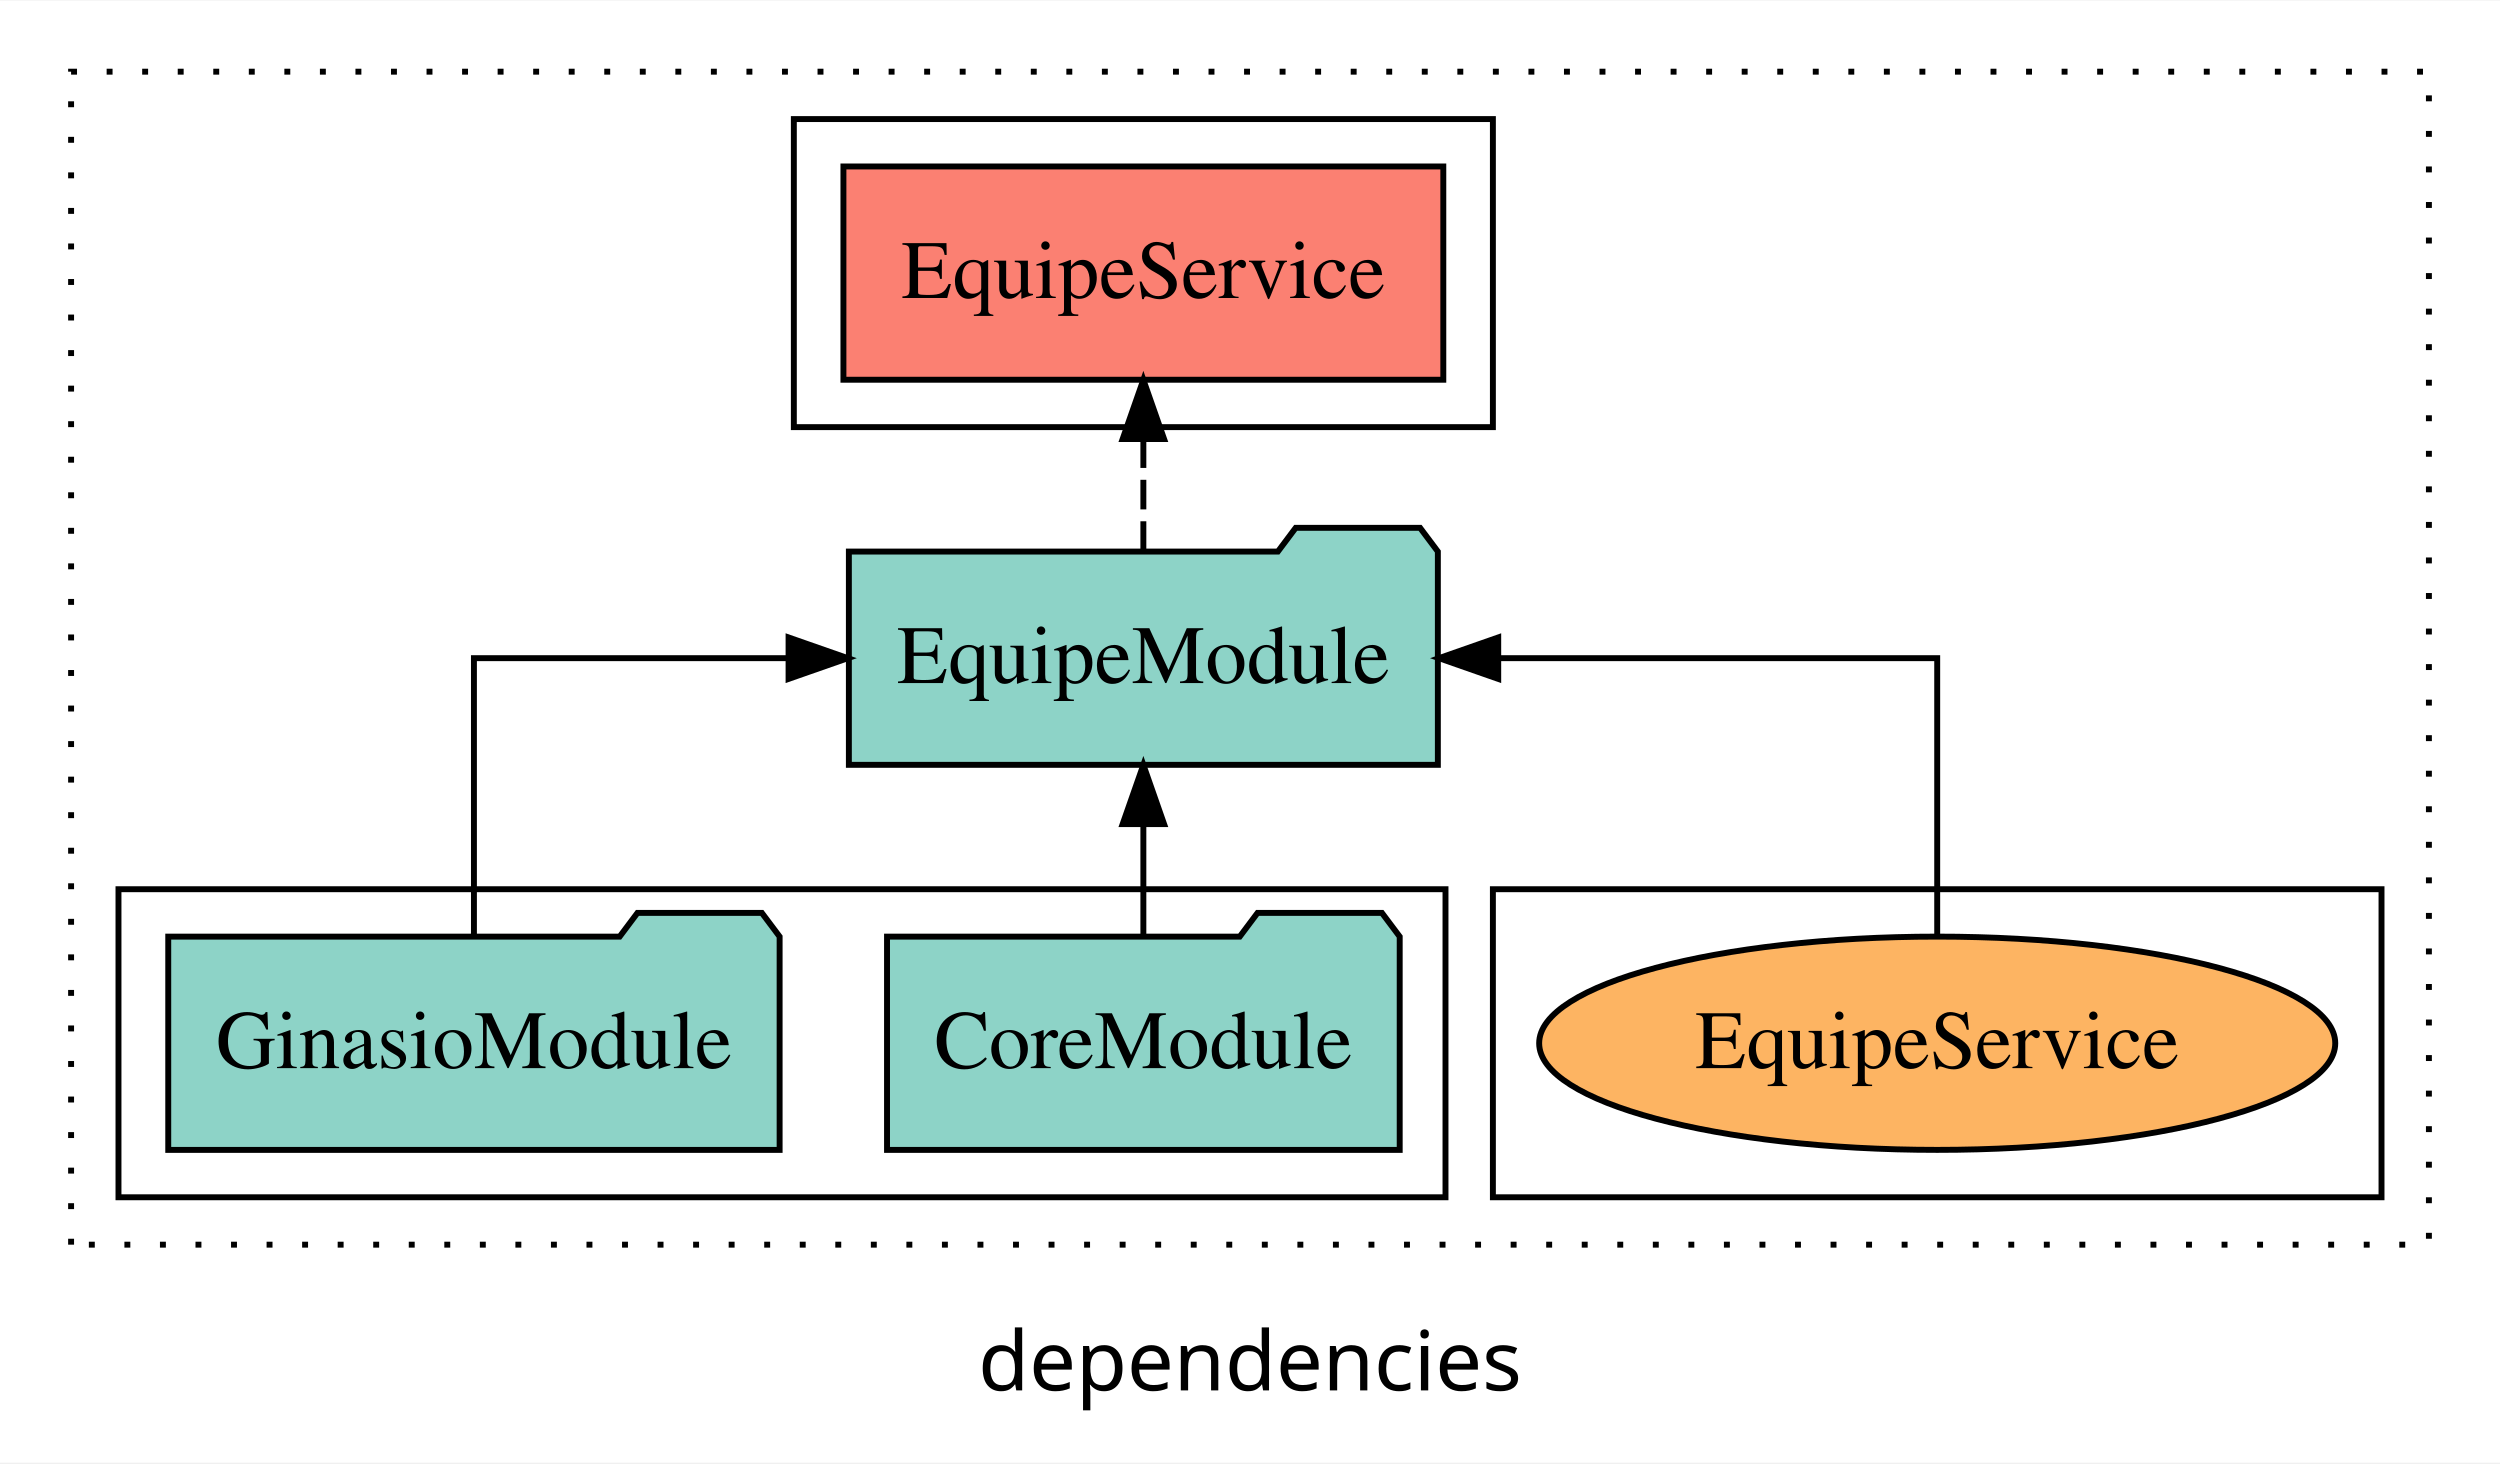
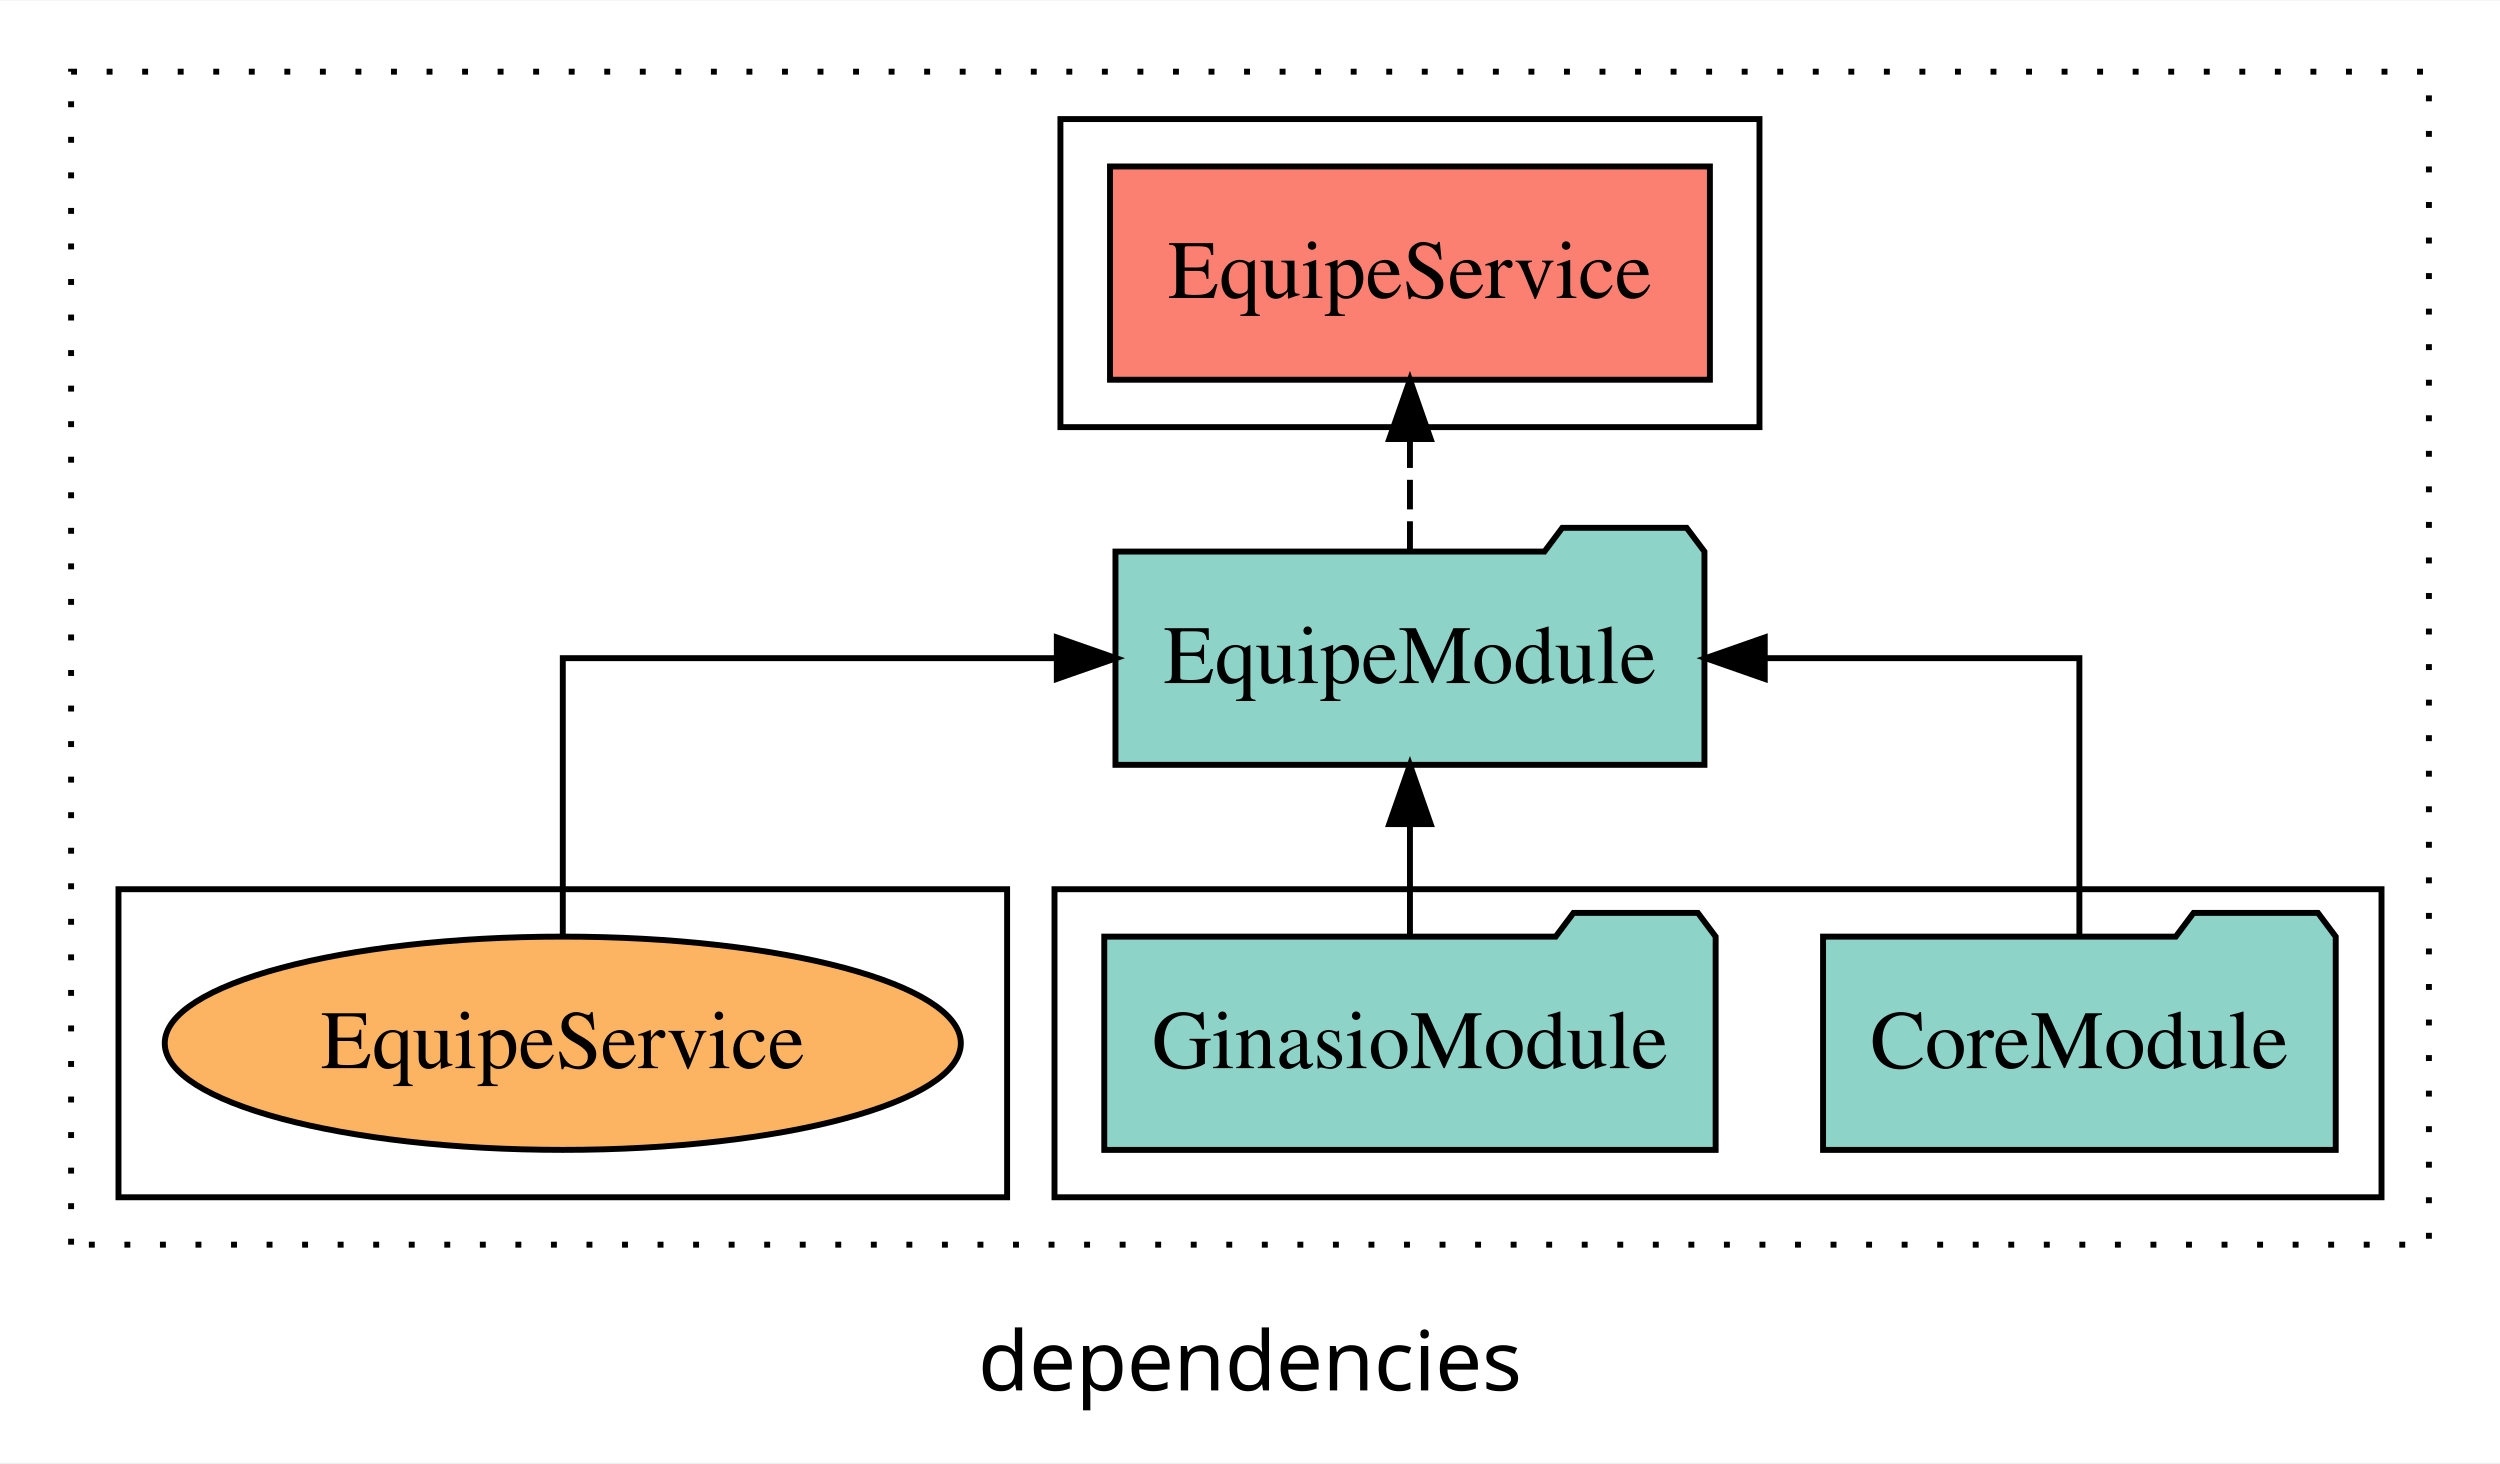
<svg xmlns="http://www.w3.org/2000/svg" width="422pt" height="247pt" viewBox="0.00 0.00 422.00 246.80">
  <g id="graph0" class="graph" transform="scale(1 1) rotate(0) translate(4 242.8)">
    <polygon fill="white" stroke="transparent" points="-4,4 -4,-242.8 418,-242.8 418,4 -4,4" />
    <text text-anchor="middle" x="207" y="-8.2" font-family="sans-serif" font-size="14.00">dependencies</text>
    <g id="clust1" class="cluster">
      <polygon fill="none" stroke="black" stroke-dasharray="1,5" points="8,-32.8 8,-230.8 406,-230.8 406,-32.8 8,-32.8" />
    </g>
-     <g id="clust6" class="cluster">
-       <polygon fill="none" stroke="black" points="248,-40.8 248,-92.8 398,-92.8 398,-40.8 248,-40.8" />
-     </g>
    <g id="clust3" class="cluster">
-       <polygon fill="none" stroke="black" points="16,-40.8 16,-92.8 240,-92.8 240,-40.8 16,-40.8" />
+       <polygon fill="none" stroke="black" points="174,-40.8 174,-92.8 398,-92.8 398,-40.8 174,-40.8" />
    </g>
    <g id="clust4" class="cluster">
-       <polygon fill="none" stroke="black" points="130,-170.8 130,-222.8 248,-222.8 248,-170.8 130,-170.8" />
+       <polygon fill="none" stroke="black" points="175,-170.8 175,-222.8 293,-222.8 293,-170.8 175,-170.8" />
+     </g>
+     <g id="clust6" class="cluster">
+       <polygon fill="none" stroke="black" points="16,-40.8 16,-92.8 166,-92.8 166,-40.8 16,-40.8" />
    </g>
    <g id="node1" class="node">
-       <polygon fill="#8dd3c7" stroke="black" points="232.27,-84.8 229.27,-88.8 208.27,-88.8 205.27,-84.8 145.73,-84.8 145.73,-48.8 232.27,-48.8 232.27,-84.8" />
-       <text text-anchor="middle" x="189" y="-62.6" font-family="Times,serif" font-size="14.00">CoreModule</text>
+       <polygon fill="#8dd3c7" stroke="black" points="390.27,-84.8 387.27,-88.8 366.27,-88.8 363.27,-84.8 303.73,-84.8 303.73,-48.8 390.27,-48.8 390.27,-84.8" />
+       <text text-anchor="middle" x="347" y="-62.6" font-family="Times,serif" font-size="14.00">CoreModule</text>
    </g>
    <g id="node3" class="node">
-       <polygon fill="#8dd3c7" stroke="black" points="238.71,-149.8 235.71,-153.8 214.71,-153.8 211.71,-149.8 139.29,-149.8 139.29,-113.8 238.71,-113.8 238.71,-149.8" />
-       <text text-anchor="middle" x="189" y="-127.6" font-family="Times,serif" font-size="14.00">EquipeModule</text>
+       <polygon fill="#8dd3c7" stroke="black" points="283.71,-149.8 280.71,-153.8 259.71,-153.8 256.71,-149.8 184.29,-149.8 184.29,-113.8 283.71,-113.8 283.71,-149.8" />
+       <text text-anchor="middle" x="234" y="-127.6" font-family="Times,serif" font-size="14.00">EquipeModule</text>
    </g>
    <g id="edge1" class="edge">
-       <path fill="none" stroke="black" d="M189,-84.91C189,-84.91 189,-103.79 189,-103.79" />
-       <polygon fill="black" stroke="black" points="185.5,-103.79 189,-113.79 192.5,-103.79 185.5,-103.79" />
+       <path fill="none" stroke="black" d="M347,-84.91C347,-104.14 347,-131.8 347,-131.8 347,-131.8 293.89,-131.8 293.89,-131.8" />
+       <polygon fill="black" stroke="black" points="293.89,-128.3 283.89,-131.8 293.89,-135.3 293.89,-128.3" />
    </g>
    <g id="node2" class="node">
-       <polygon fill="#8dd3c7" stroke="black" points="127.6,-84.8 124.6,-88.8 103.6,-88.8 100.6,-84.8 24.4,-84.8 24.4,-48.8 127.6,-48.8 127.6,-84.8" />
-       <text text-anchor="middle" x="76" y="-62.6" font-family="Times,serif" font-size="14.00">GinasioModule</text>
+       <polygon fill="#8dd3c7" stroke="black" points="285.6,-84.8 282.6,-88.8 261.6,-88.8 258.6,-84.8 182.4,-84.8 182.4,-48.8 285.6,-48.8 285.6,-84.8" />
+       <text text-anchor="middle" x="234" y="-62.6" font-family="Times,serif" font-size="14.00">GinasioModule</text>
    </g>
    <g id="edge2" class="edge">
-       <path fill="none" stroke="black" d="M76,-84.91C76,-104.14 76,-131.8 76,-131.8 76,-131.8 129.11,-131.8 129.11,-131.8" />
-       <polygon fill="black" stroke="black" points="129.11,-135.3 139.11,-131.8 129.11,-128.3 129.11,-135.3" />
+       <path fill="none" stroke="black" d="M234,-84.91C234,-84.91 234,-103.79 234,-103.79" />
+       <polygon fill="black" stroke="black" points="230.5,-103.79 234,-113.79 237.5,-103.79 230.5,-103.79" />
    </g>
    <g id="node4" class="node">
-       <polygon fill="#fb8072" stroke="black" points="239.63,-214.8 138.37,-214.8 138.37,-178.8 239.63,-178.8 239.63,-214.8" />
-       <text text-anchor="middle" x="189" y="-192.6" font-family="Times,serif" font-size="14.00">EquipeService </text>
+       <polygon fill="#fb8072" stroke="black" points="284.63,-214.8 183.37,-214.8 183.37,-178.8 284.63,-178.8 284.63,-214.8" />
+       <text text-anchor="middle" x="234" y="-192.6" font-family="Times,serif" font-size="14.00">EquipeService </text>
    </g>
    <g id="edge3" class="edge">
-       <path fill="none" stroke="black" stroke-dasharray="5,2" d="M189,-149.91C189,-149.91 189,-168.79 189,-168.79" />
-       <polygon fill="black" stroke="black" points="185.5,-168.79 189,-178.79 192.5,-168.79 185.5,-168.79" />
+       <path fill="none" stroke="black" stroke-dasharray="5,2" d="M234,-149.91C234,-149.91 234,-168.79 234,-168.79" />
+       <polygon fill="black" stroke="black" points="230.5,-168.79 234,-178.79 237.5,-168.79 230.5,-168.79" />
    </g>
    <g id="node5" class="node">
-       <ellipse fill="#fdb462" stroke="black" cx="323" cy="-66.8" rx="67.19" ry="18" />
-       <text text-anchor="middle" x="323" y="-62.6" font-family="Times,serif" font-size="14.00">EquipeService</text>
+       <ellipse fill="#fdb462" stroke="black" cx="91" cy="-66.8" rx="67.19" ry="18" />
+       <text text-anchor="middle" x="91" y="-62.6" font-family="Times,serif" font-size="14.00">EquipeService</text>
    </g>
    <g id="edge4" class="edge">
-       <path fill="none" stroke="black" d="M323,-84.91C323,-104.14 323,-131.8 323,-131.8 323,-131.8 248.9,-131.8 248.9,-131.8" />
-       <polygon fill="black" stroke="black" points="248.9,-128.3 238.9,-131.8 248.9,-135.3 248.9,-128.3" />
+       <path fill="none" stroke="black" d="M91,-84.91C91,-104.14 91,-131.8 91,-131.8 91,-131.8 174.39,-131.8 174.39,-131.8" />
+       <polygon fill="black" stroke="black" points="174.39,-135.3 184.39,-131.8 174.39,-128.3 174.39,-135.3" />
    </g>
  </g>
</svg>
